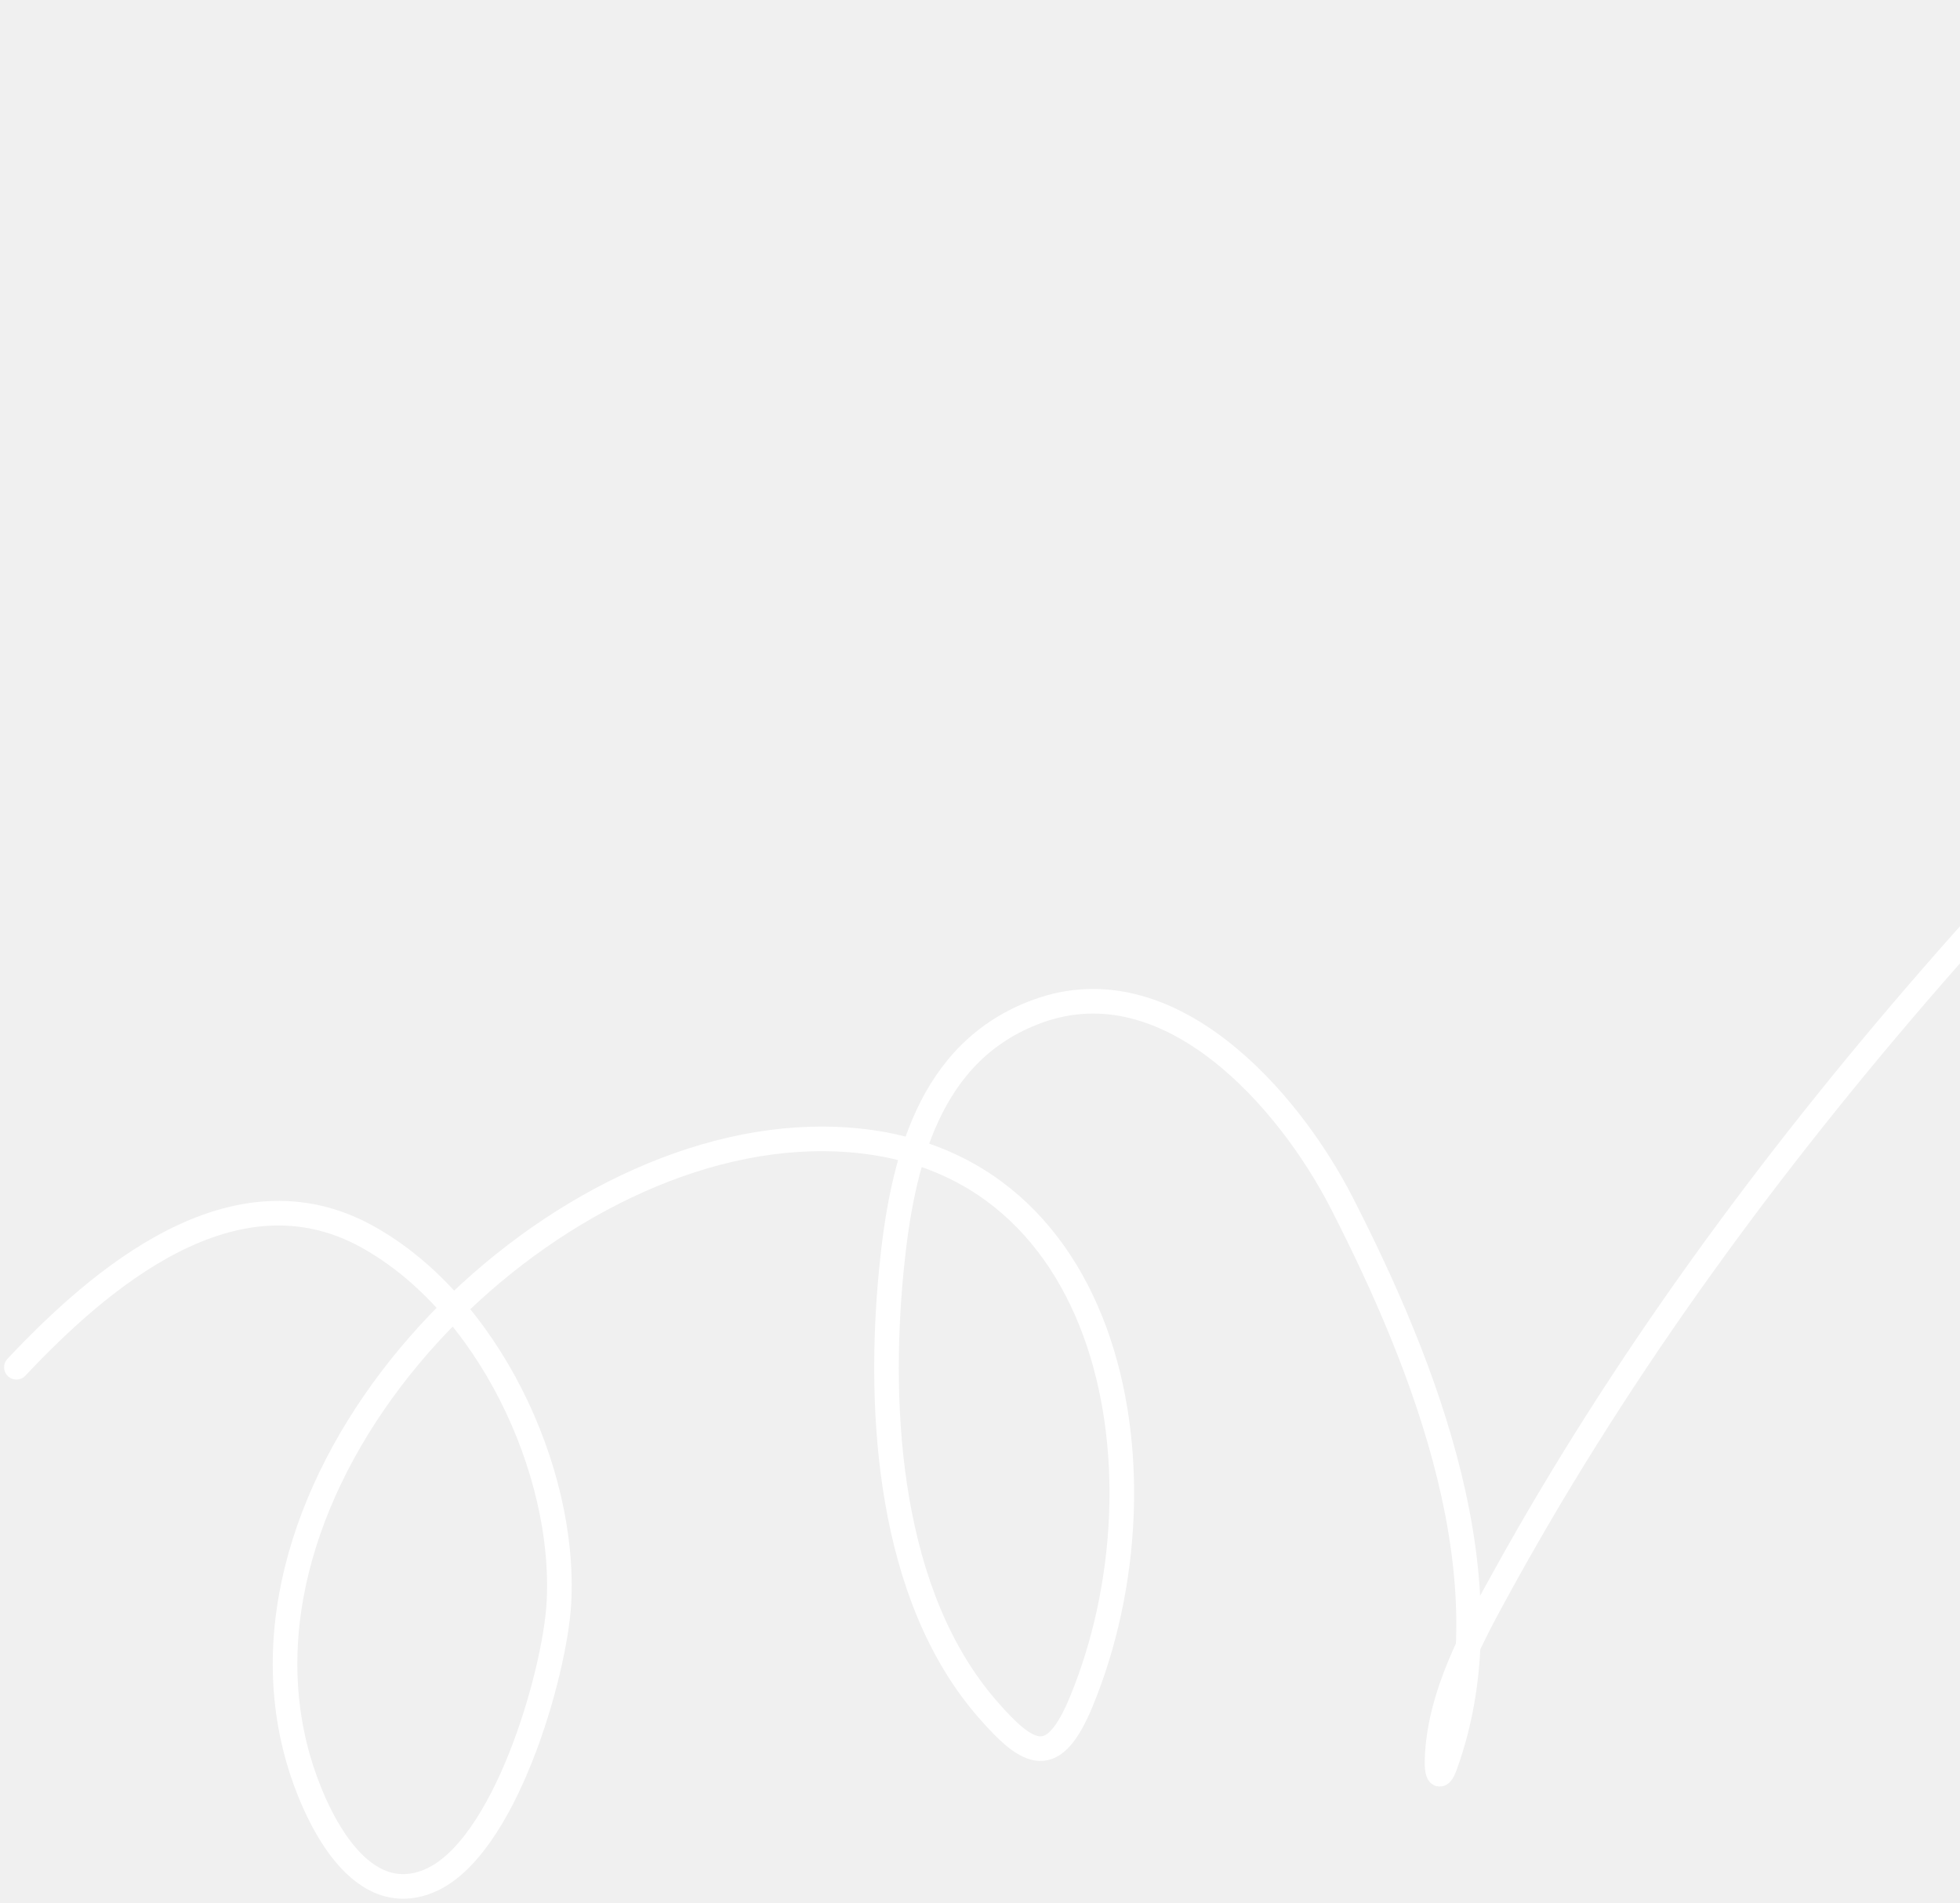
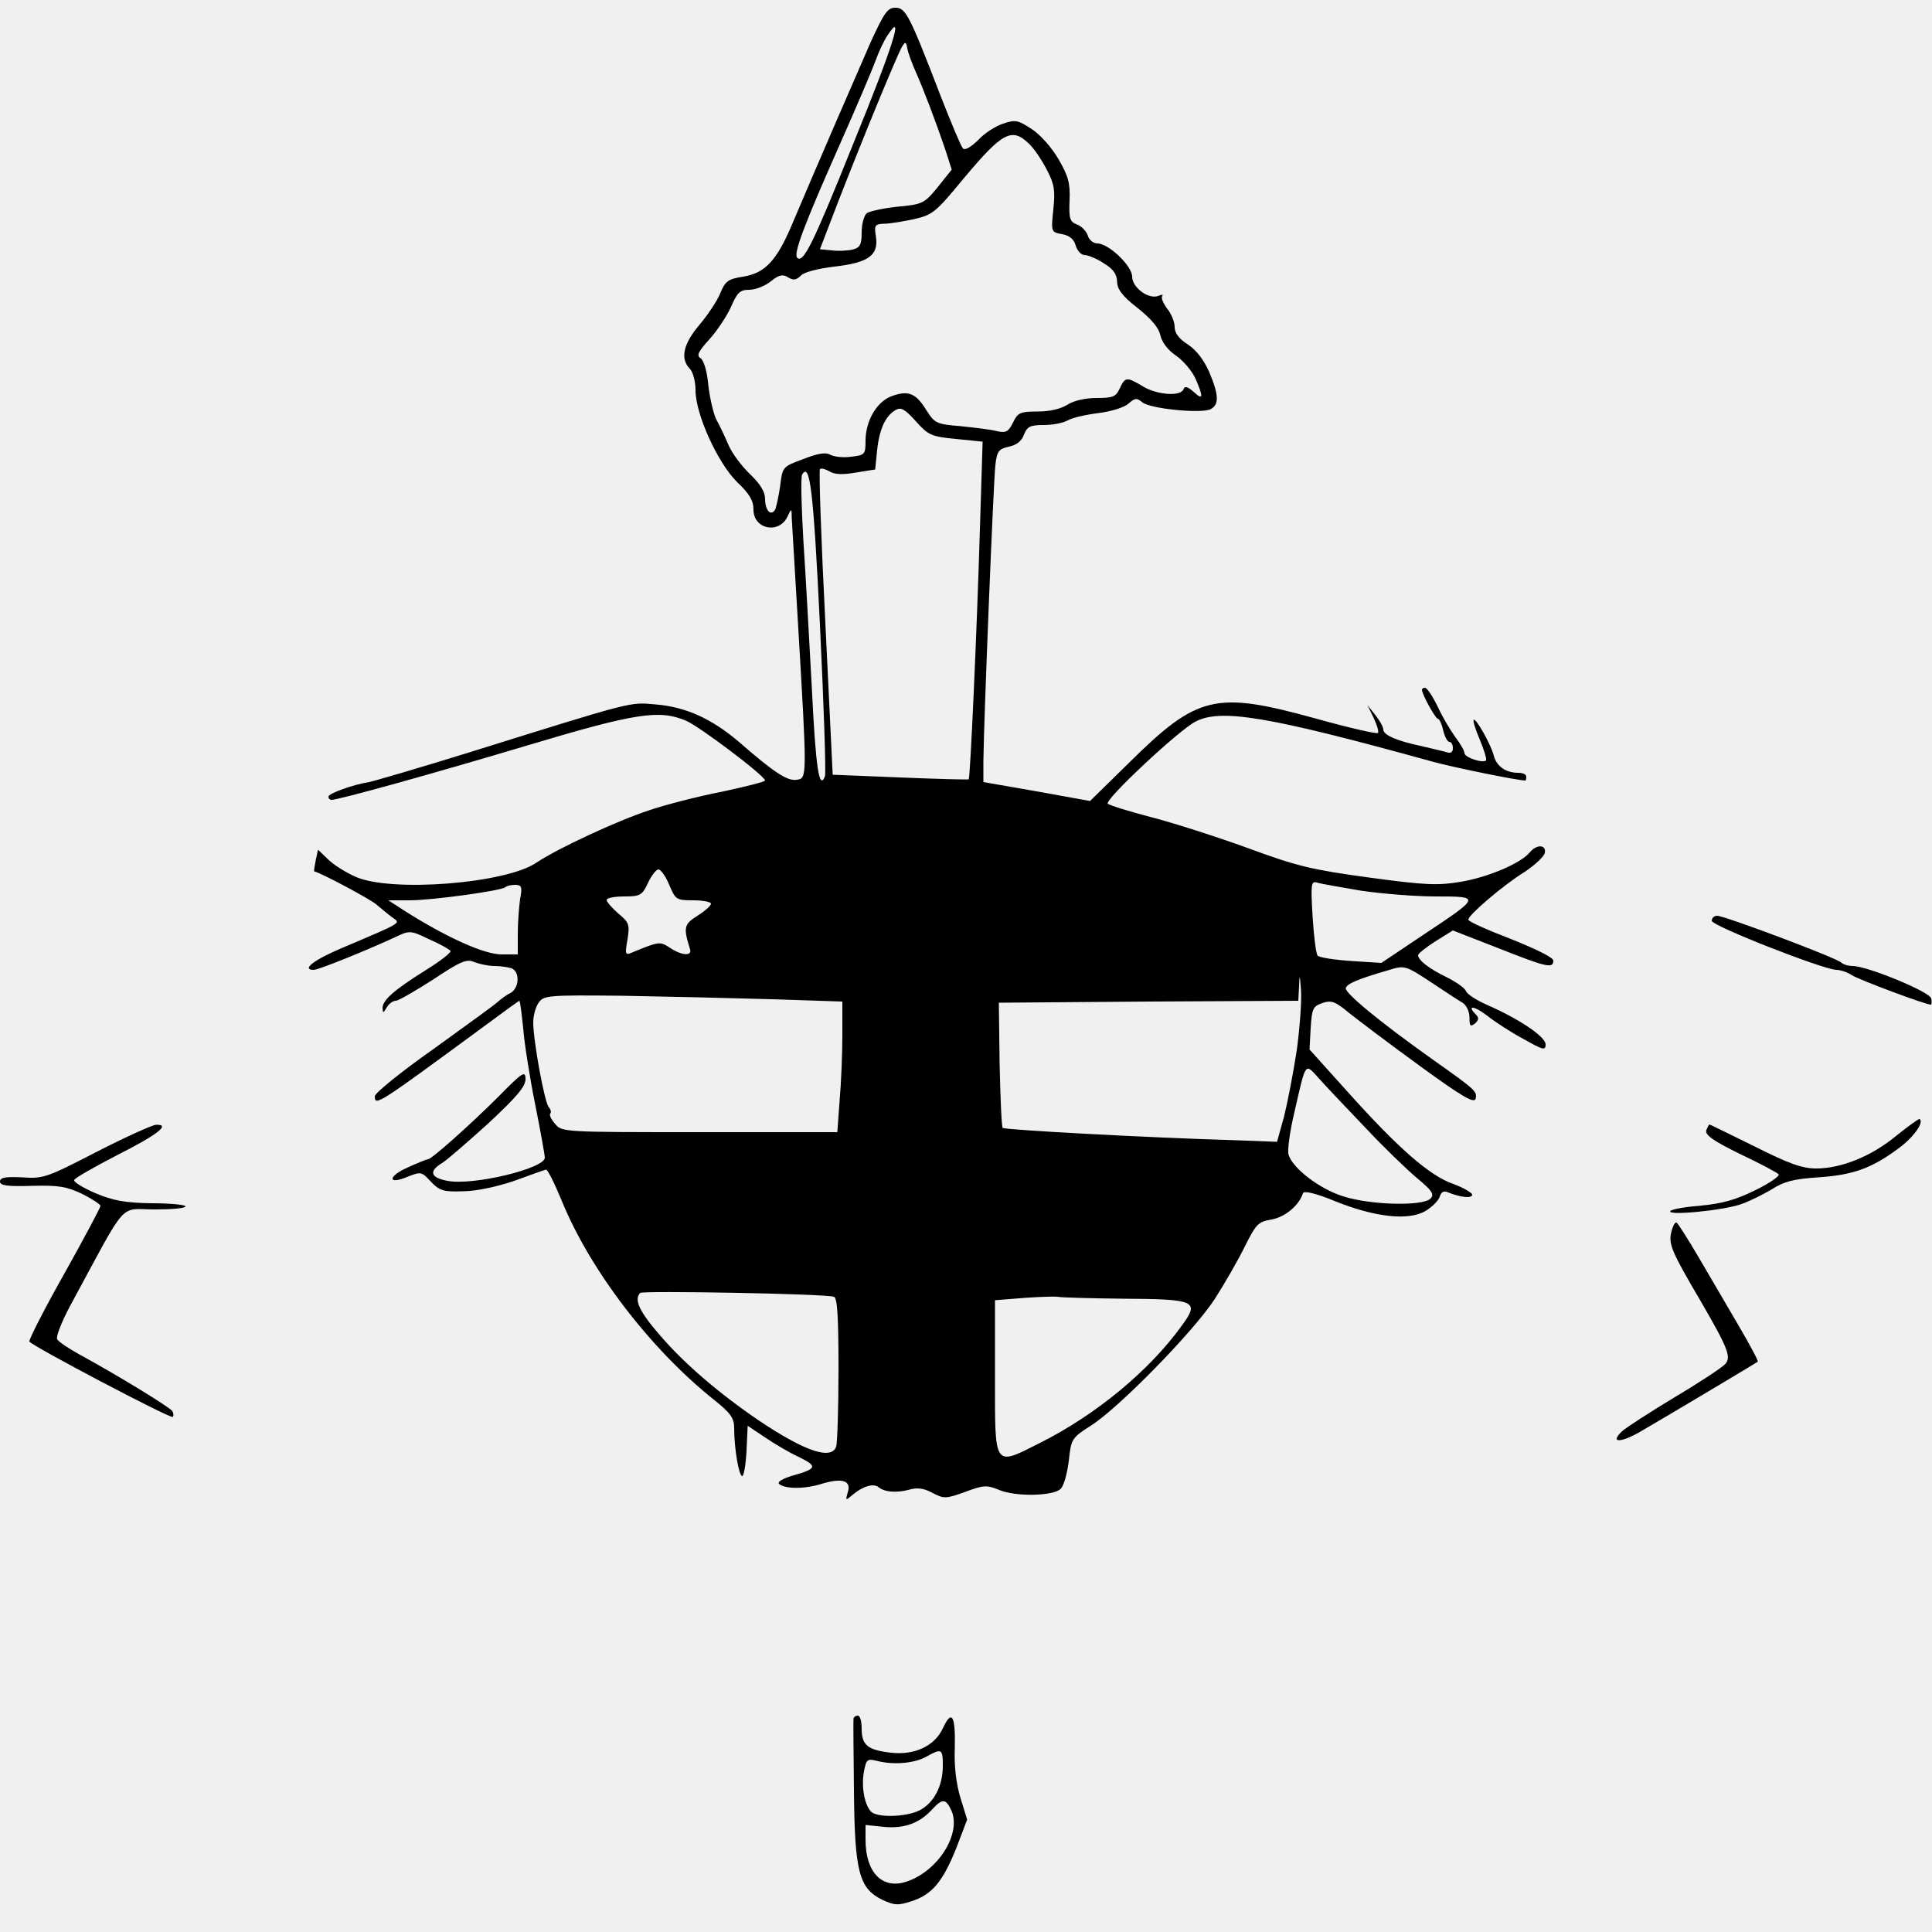
- <svg xmlns="http://www.w3.org/2000/svg" width="239" height="232" viewBox="0 0 239 232" fill="none">
-   <path d="M2 166.702C12.204 155.858 28.5 141.849 44.7 150.736C59.442 158.824 69.066 179.212 68.151 195.46C67.668 204.053 61.553 225.557 52.268 229.353C43.475 232.947 38.163 220.674 36.384 214.507C26.34 179.69 64.758 139.879 98.798 138.879C135.779 137.792 143.316 179.643 131.874 207.411C128.467 215.679 125.534 214.274 120.381 208.345C108.387 194.544 106.98 172.26 108.702 154.751C109.968 141.875 113.212 128.132 126.548 123.286C142.648 117.436 157.171 134.069 163.641 146.722C173.706 166.403 184.272 192.908 176.255 215.161C175.412 217.502 175.199 215.775 175.227 214.694C175.438 206.676 179.691 199.082 183.449 192.285C212.23 140.243 255.11 94.692 299.308 55.407C321.873 35.351 347.687 19.669 372 2" stroke="white" stroke-width="3" stroke-linecap="round" />
+ <svg xmlns="http://www.w3.org/2000/svg" version="1.0" width="500pt" height="500pt" viewBox="0 0 500 500" preserveAspectRatio="xMidYMid meet">
+   <g transform="translate(0,500) scale(0.1,-0.1)" fill="#000000" stroke="none">
+     <path d="M2252 4888 c-39 -89 -141 -324 -204 -473 -39 -91 -69 -122 -125 -131 -38 -6 -46 -11 -59 -43 -8 -20 -33 -57 -55 -83 -41 -49 -49 -86 -24 -112 8 -8 15 -32 15 -56 0 -62 57 -187 107 -237 33 -31 43 -49 43 -72 0 -51 66 -64 88 -18 10 22 11 22 11 -3 1 -14 8 -135 16 -270 24 -407 24 -404 -3 -408 -24 -4 -58 18 -152 100 -70 59 -137 89 -214 95 -67 6 -52 10 -481 -124 -132 -41 -249 -75 -260 -77 -39 -6 -105 -29 -105 -38 0 -4 3 -8 8 -8 18 0 260 67 504 140 283 85 344 94 413 65 34 -14 205 -143 205 -155 0 -3 -51 -16 -112 -29 -62 -12 -147 -34 -188 -48 -85 -28 -237 -99 -291 -135 -79 -55 -378 -78 -469 -37 -25 11 -57 31 -71 45 l-26 25 -6 -28 c-3 -15 -5 -28 -4 -28 22 -6 143 -71 160 -85 12 -10 31 -26 42 -34 22 -16 31 -11 -129 -79 -74 -31 -107 -57 -74 -57 13 0 143 53 216 87 31 15 36 15 83 -8 28 -12 52 -26 55 -30 2 -4 -26 -26 -63 -49 -83 -52 -113 -78 -113 -99 1 -14 2 -13 11 2 5 9 16 17 23 17 7 0 50 25 97 55 72 48 87 54 107 45 13 -5 36 -10 52 -10 15 0 35 -3 44 -6 22 -9 20 -51 -3 -64 -11 -5 -25 -16 -33 -23 -7 -7 -82 -61 -165 -121 -84 -59 -153 -115 -153 -123 0 -27 8 -21 287 184 47 35 86 63 87 63 2 0 6 -32 10 -71 3 -39 17 -128 31 -197 14 -70 25 -132 25 -138 0 -28 -186 -73 -252 -60 -44 8 -49 25 -14 46 13 8 67 55 120 103 73 68 96 95 96 114 0 23 -7 19 -70 -45 -71 -71 -173 -162 -182 -162 -3 0 -26 -9 -52 -21 -53 -23 -54 -47 0 -24 33 13 35 13 59 -13 22 -23 32 -27 83 -25 34 0 89 12 133 27 41 15 77 28 82 29 4 1 22 -35 41 -81 73 -179 229 -383 393 -514 44 -35 53 -48 53 -74 0 -52 12 -124 21 -124 4 0 9 29 11 65 l3 65 45 -30 c25 -17 64 -40 88 -51 49 -24 46 -30 -17 -48 -24 -7 -40 -16 -35 -21 15 -14 67 -14 111 0 53 16 77 8 67 -22 -6 -22 -6 -22 12 -7 27 23 55 31 68 20 16 -13 47 -15 80 -6 21 6 38 3 60 -9 29 -15 34 -15 84 3 48 18 56 18 88 5 42 -18 141 -16 159 3 8 7 17 40 21 72 6 58 8 60 58 92 72 46 263 241 319 326 25 39 61 101 78 136 30 60 35 65 70 71 34 6 71 36 81 68 3 7 33 0 84 -21 102 -41 189 -51 233 -25 17 10 34 27 37 37 4 13 11 16 22 11 32 -13 62 -16 62 -6 0 5 -22 18 -49 28 -61 21 -142 92 -273 238 l-99 110 3 55 c3 50 6 57 30 65 23 8 33 5 70 -26 24 -19 106 -81 183 -137 110 -80 141 -98 144 -84 4 19 -1 23 -114 103 -135 96 -226 171 -222 183 3 11 30 23 113 47 39 12 42 11 106 -31 36 -24 74 -49 83 -54 10 -6 18 -23 18 -38 0 -22 2 -25 14 -16 10 9 11 15 3 23 -25 25 -6 24 28 -2 20 -16 63 -44 95 -61 51 -29 57 -30 57 -14 0 20 -68 66 -153 103 -27 12 -51 28 -53 35 -3 8 -26 24 -50 36 -44 21 -74 44 -74 57 0 4 20 20 45 36 l45 28 118 -46 c126 -50 142 -53 142 -32 0 8 -45 30 -110 56 -60 23 -110 45 -110 50 0 12 90 89 145 123 27 18 51 40 53 50 4 21 -21 23 -39 1 -23 -28 -107 -64 -178 -76 -60 -10 -91 -9 -238 11 -147 20 -186 29 -313 76 -80 29 -192 65 -250 80 -58 15 -109 31 -113 35 -10 9 181 188 226 212 65 35 187 15 614 -103 54 -15 221 -49 241 -49 1 0 2 5 2 10 0 6 -9 10 -21 10 -32 0 -56 17 -63 44 -7 29 -47 99 -52 93 -3 -2 5 -26 16 -52 11 -26 18 -50 16 -53 -9 -8 -56 8 -56 19 0 6 -11 25 -24 42 -13 18 -34 53 -46 80 -13 26 -27 47 -32 47 -4 0 -8 -2 -8 -5 0 -12 35 -75 41 -75 4 0 10 -13 14 -30 4 -17 11 -30 16 -30 5 0 9 -7 9 -16 0 -12 -6 -15 -22 -9 -13 3 -41 10 -63 15 -61 13 -95 28 -95 42 0 7 -10 24 -21 38 l-20 25 16 -33 c9 -19 14 -36 11 -39 -3 -3 -77 14 -163 38 -257 71 -304 60 -480 -114 l-102 -100 -138 25 -138 24 0 55 c1 100 26 723 31 765 4 37 9 42 35 48 19 4 33 14 39 31 8 21 16 25 50 25 23 0 51 5 63 12 12 7 48 15 80 19 33 4 67 15 77 24 17 15 22 16 36 4 20 -17 153 -30 177 -18 22 12 22 35 -3 95 -14 32 -33 57 -55 72 -24 15 -35 30 -35 46 0 13 -9 35 -20 48 -10 14 -16 28 -12 32 3 4 -1 4 -11 0 -25 -9 -67 22 -67 50 0 28 -61 86 -90 86 -10 0 -22 9 -25 21 -4 11 -16 24 -28 28 -18 7 -21 15 -19 62 2 44 -3 63 -28 106 -17 30 -48 65 -70 79 -35 23 -42 25 -74 14 -19 -6 -49 -25 -65 -43 -19 -18 -34 -27 -39 -21 -5 5 -30 65 -57 134 -82 213 -91 230 -118 230 -20 0 -29 -13 -65 -92z m-43 -258 c-106 -264 -130 -312 -146 -297 -10 11 19 87 109 290 44 99 86 198 94 220 8 23 22 53 32 67 42 64 15 -25 -89 -280z m161 184 c19 -43 50 -123 78 -206 l15 -47 -36 -45 c-35 -43 -40 -45 -105 -51 -37 -4 -73 -12 -79 -17 -7 -6 -13 -28 -13 -49 0 -32 -4 -40 -24 -45 -13 -3 -37 -4 -53 -2 l-31 3 48 125 c65 167 153 381 165 400 8 13 10 12 13 -5 2 -11 12 -39 22 -61z m295 -188 c13 -13 33 -43 45 -67 19 -36 21 -53 16 -101 -6 -58 -6 -59 23 -64 20 -4 31 -14 35 -30 4 -13 14 -24 23 -24 8 0 31 -9 49 -21 25 -15 34 -28 35 -47 0 -20 13 -38 53 -69 35 -28 55 -51 59 -71 4 -17 19 -38 40 -52 19 -13 42 -40 51 -60 21 -49 20 -57 -5 -34 -16 14 -23 15 -26 7 -7 -20 -69 -15 -105 7 -42 25 -46 25 -60 -5 -10 -22 -18 -25 -60 -25 -30 0 -59 -7 -75 -17 -17 -11 -46 -18 -77 -18 -46 0 -52 -3 -64 -28 -12 -24 -18 -28 -41 -23 -14 4 -56 9 -94 13 -63 5 -68 8 -88 39 -28 46 -47 54 -88 40 -41 -13 -71 -64 -71 -117 0 -35 -2 -37 -37 -41 -21 -3 -45 0 -54 5 -11 7 -32 4 -70 -11 -54 -20 -54 -20 -60 -70 -4 -27 -10 -55 -13 -61 -11 -18 -26 -2 -26 28 0 18 -12 38 -39 64 -21 20 -46 53 -55 74 -9 21 -23 51 -32 67 -8 16 -17 56 -21 90 -3 36 -12 64 -20 69 -11 7 -6 17 23 49 20 22 45 60 56 84 16 37 23 44 47 44 16 0 41 10 56 22 21 17 31 19 45 10 13 -8 21 -7 33 5 8 9 45 18 86 23 88 10 115 29 108 77 -5 30 -3 33 21 34 15 0 50 6 78 12 48 11 56 18 127 104 102 122 126 135 172 89z m-191 -762 l69 -7 -7 -226 c-8 -269 -25 -643 -29 -648 -2 -1 -82 1 -178 5 l-174 7 -19 393 c-11 216 -17 395 -14 398 4 3 14 0 25 -6 12 -8 34 -9 68 -3 l50 8 5 50 c6 56 22 89 48 104 14 8 24 2 52 -29 32 -36 40 -40 104 -46z m-352 -481 c10 -207 16 -384 13 -392 -15 -38 -24 22 -34 229 -7 124 -16 296 -22 383 -5 87 -7 163 -3 169 20 33 29 -39 46 -389z m-390 -673 c16 -38 18 -40 62 -40 25 0 46 -4 46 -9 0 -5 -16 -19 -35 -31 -35 -22 -37 -30 -19 -87 5 -18 -22 -16 -52 4 -26 17 -28 17 -98 -12 -18 -8 -19 -5 -12 34 6 38 4 44 -24 67 -16 14 -30 30 -30 35 0 5 20 9 45 9 42 0 47 3 62 35 9 19 21 35 27 35 6 0 19 -18 28 -40z m1790 -15 c54 -8 141 -15 194 -15 117 0 117 0 -35 -101 l-106 -71 -79 5 c-43 3 -82 9 -86 14 -4 4 -10 50 -13 101 -5 84 -4 92 11 88 9 -3 61 -12 114 -21z m-2176 -22 c-3 -21 -6 -62 -6 -90 l0 -53 -42 0 c-44 0 -138 42 -245 109 l-48 31 55 0 c59 0 239 25 248 34 3 3 14 6 25 6 17 0 19 -5 13 -37z m2010 -391 c-9 -59 -24 -136 -33 -172 l-18 -65 -105 4 c-238 7 -599 27 -605 32 -3 3 -6 78 -8 165 l-2 159 388 3 387 2 2 38 c1 32 2 31 5 -11 2 -26 -3 -96 -11 -155z m-1358 132 l182 -6 0 -87 c0 -47 -3 -123 -7 -168 l-6 -83 -356 0 c-350 0 -357 0 -374 21 -10 11 -16 23 -13 27 3 3 2 10 -4 17 -11 13 -40 172 -40 219 0 17 6 40 14 51 13 19 24 20 217 18 112 -2 286 -6 387 -9z m1537 -334 c44 -47 103 -104 130 -127 41 -34 48 -44 37 -55 -20 -20 -155 -17 -226 6 -61 19 -130 72 -141 107 -4 10 3 61 15 111 31 135 26 128 67 83 20 -22 73 -78 118 -125z m-1377 -436 c9 -2 12 -49 12 -188 0 -101 -3 -191 -6 -200 -13 -35 -81 -12 -199 67 -103 70 -193 147 -255 219 -56 64 -70 95 -53 112 7 6 476 -2 501 -10z m746 -5 c191 -1 201 -6 155 -69 -84 -117 -222 -231 -367 -304 -121 -61 -117 -67 -117 169 l0 200 75 6 c41 3 81 4 87 3 7 -2 82 -4 167 -5z" />
+     <path d="M4430 2617 c0 -13 290 -127 323 -127 10 0 28 -6 40 -14 19 -12 190 -76 204 -76 2 0 3 7 1 16 -3 17 -166 84 -203 84 -12 0 -25 4 -30 9 -12 12 -302 121 -321 121 -8 0 -14 -6 -14 -13z" />
+     <path d="M4908 2061 c-64 -53 -142 -85 -208 -85 -35 0 -70 12 -159 57 -63 31 -116 57 -117 57 -1 0 -5 -7 -8 -15 -4 -12 17 -27 86 -61 51 -24 96 -48 101 -53 4 -4 -23 -23 -60 -41 -50 -25 -87 -35 -140 -40 -39 -3 -75 -9 -80 -14 -12 -13 137 1 184 18 23 8 58 26 80 39 29 19 56 26 118 30 90 6 138 23 207 74 40 29 68 68 56 77 -1 2 -29 -18 -60 -43z" />
+     <path d="M250 2019 c-128 -66 -138 -70 -192 -66 -44 2 -58 0 -58 -11 0 -10 18 -13 83 -11 69 2 90 -2 130 -21 26 -13 47 -27 47 -31 0 -4 -42 -83 -94 -176 -52 -92 -92 -171 -90 -175 8 -12 365 -200 371 -195 3 3 2 10 -1 15 -6 10 -142 93 -241 147 -27 15 -53 32 -57 39 -4 6 12 47 36 91 149 275 122 245 217 245 44 0 79 3 79 8 0 4 -39 8 -88 8 -68 1 -100 7 -145 26 -32 14 -57 29 -55 34 1 5 52 34 112 65 105 53 139 80 99 78 -10 -1 -79 -32 -153 -70z" />
+     <path d="M4325 1810 c-7 -30 2 -51 75 -175 72 -124 81 -147 65 -165 -8 -9 -67 -48 -131 -86 -63 -38 -125 -78 -136 -88 -33 -31 -4 -31 49 0 64 37 297 176 302 180 2 2 -21 45 -51 96 -30 51 -76 130 -103 176 -27 46 -52 85 -56 88 -4 2 -10 -9 -14 -26z" />
+     <path d="M2209 553 c-1 -5 0 -89 1 -188 2 -210 13 -252 74 -282 31 -14 40 -15 76 -3 53 17 81 52 116 140 l27 71 -17 55 c-11 36 -17 81 -15 131 2 84 -8 100 -31 50 -21 -45 -72 -70 -134 -63 -60 7 -76 19 -76 62 0 19 -4 34 -10 34 -5 0 -10 -3 -11 -7z m231 -123 c0 -52 -23 -96 -60 -115 -35 -18 -114 -20 -127 -2 -17 20 -24 66 -17 103 6 31 9 33 33 27 42 -11 95 -7 127 10 41 23 44 22 44 -23z m22 -115 c27 -60 -34 -158 -117 -185 -62 -20 -105 24 -105 109 l0 38 48 -5 c53 -5 93 10 126 47 25 27 34 26 48 -4z" />
+   </g>
</svg>
